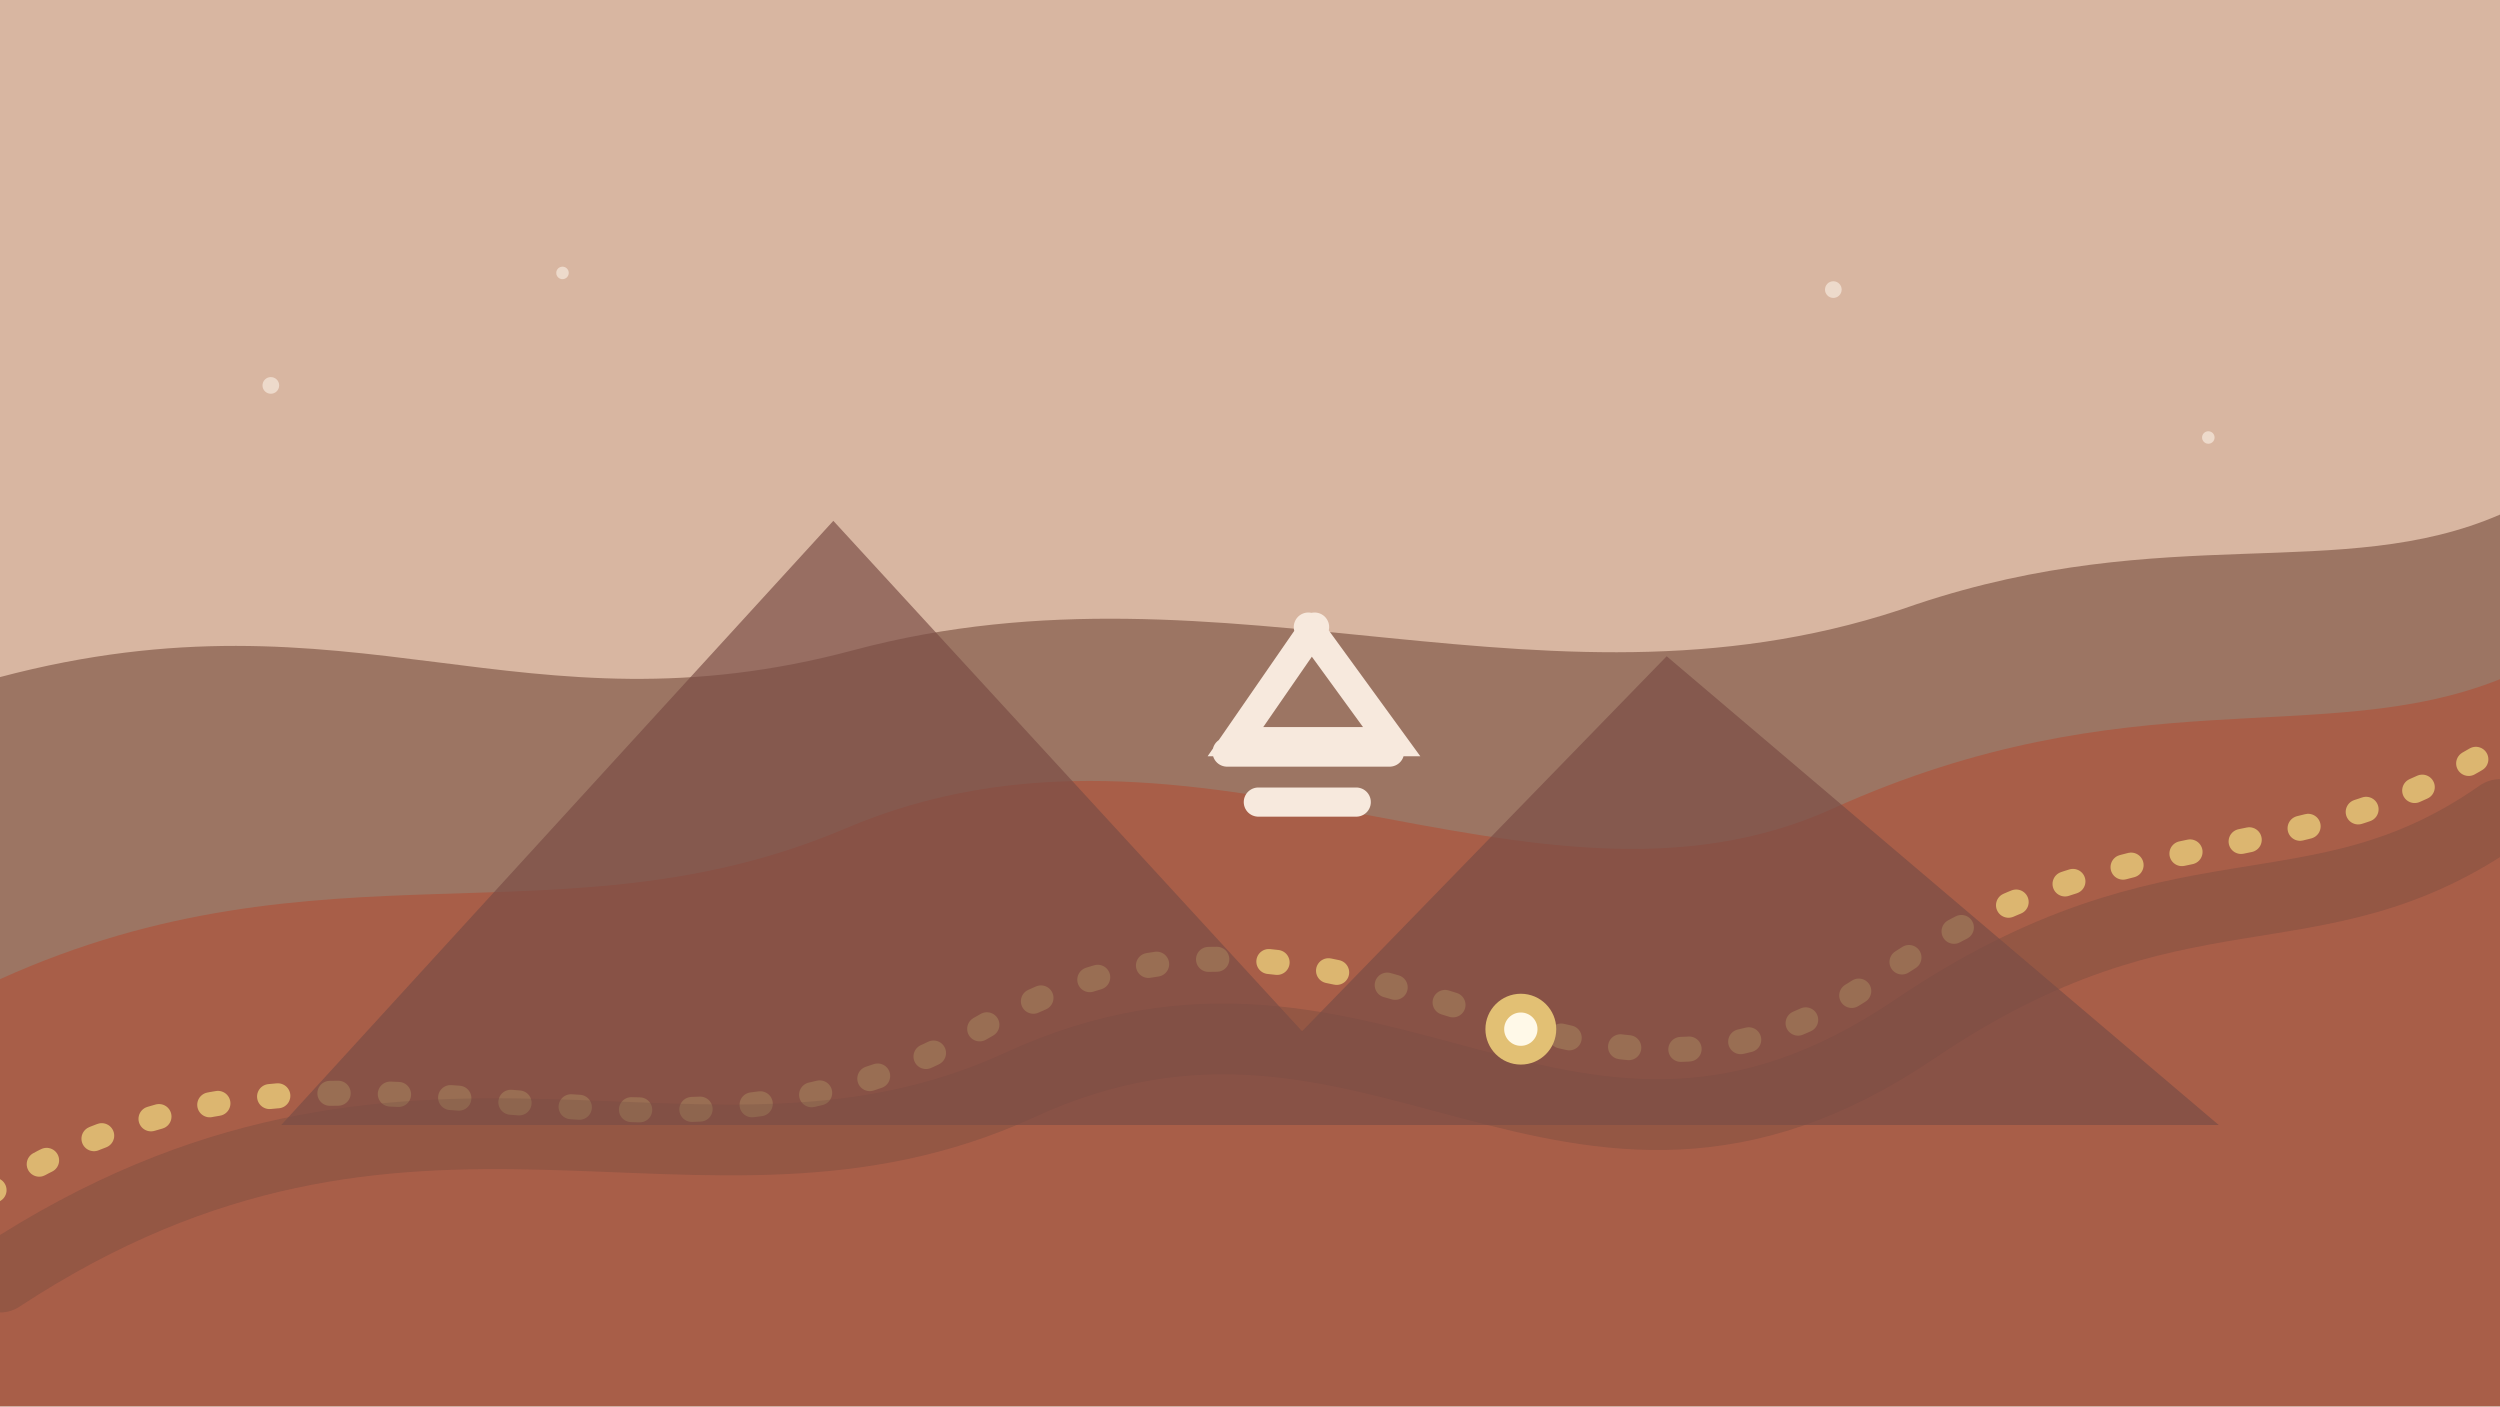
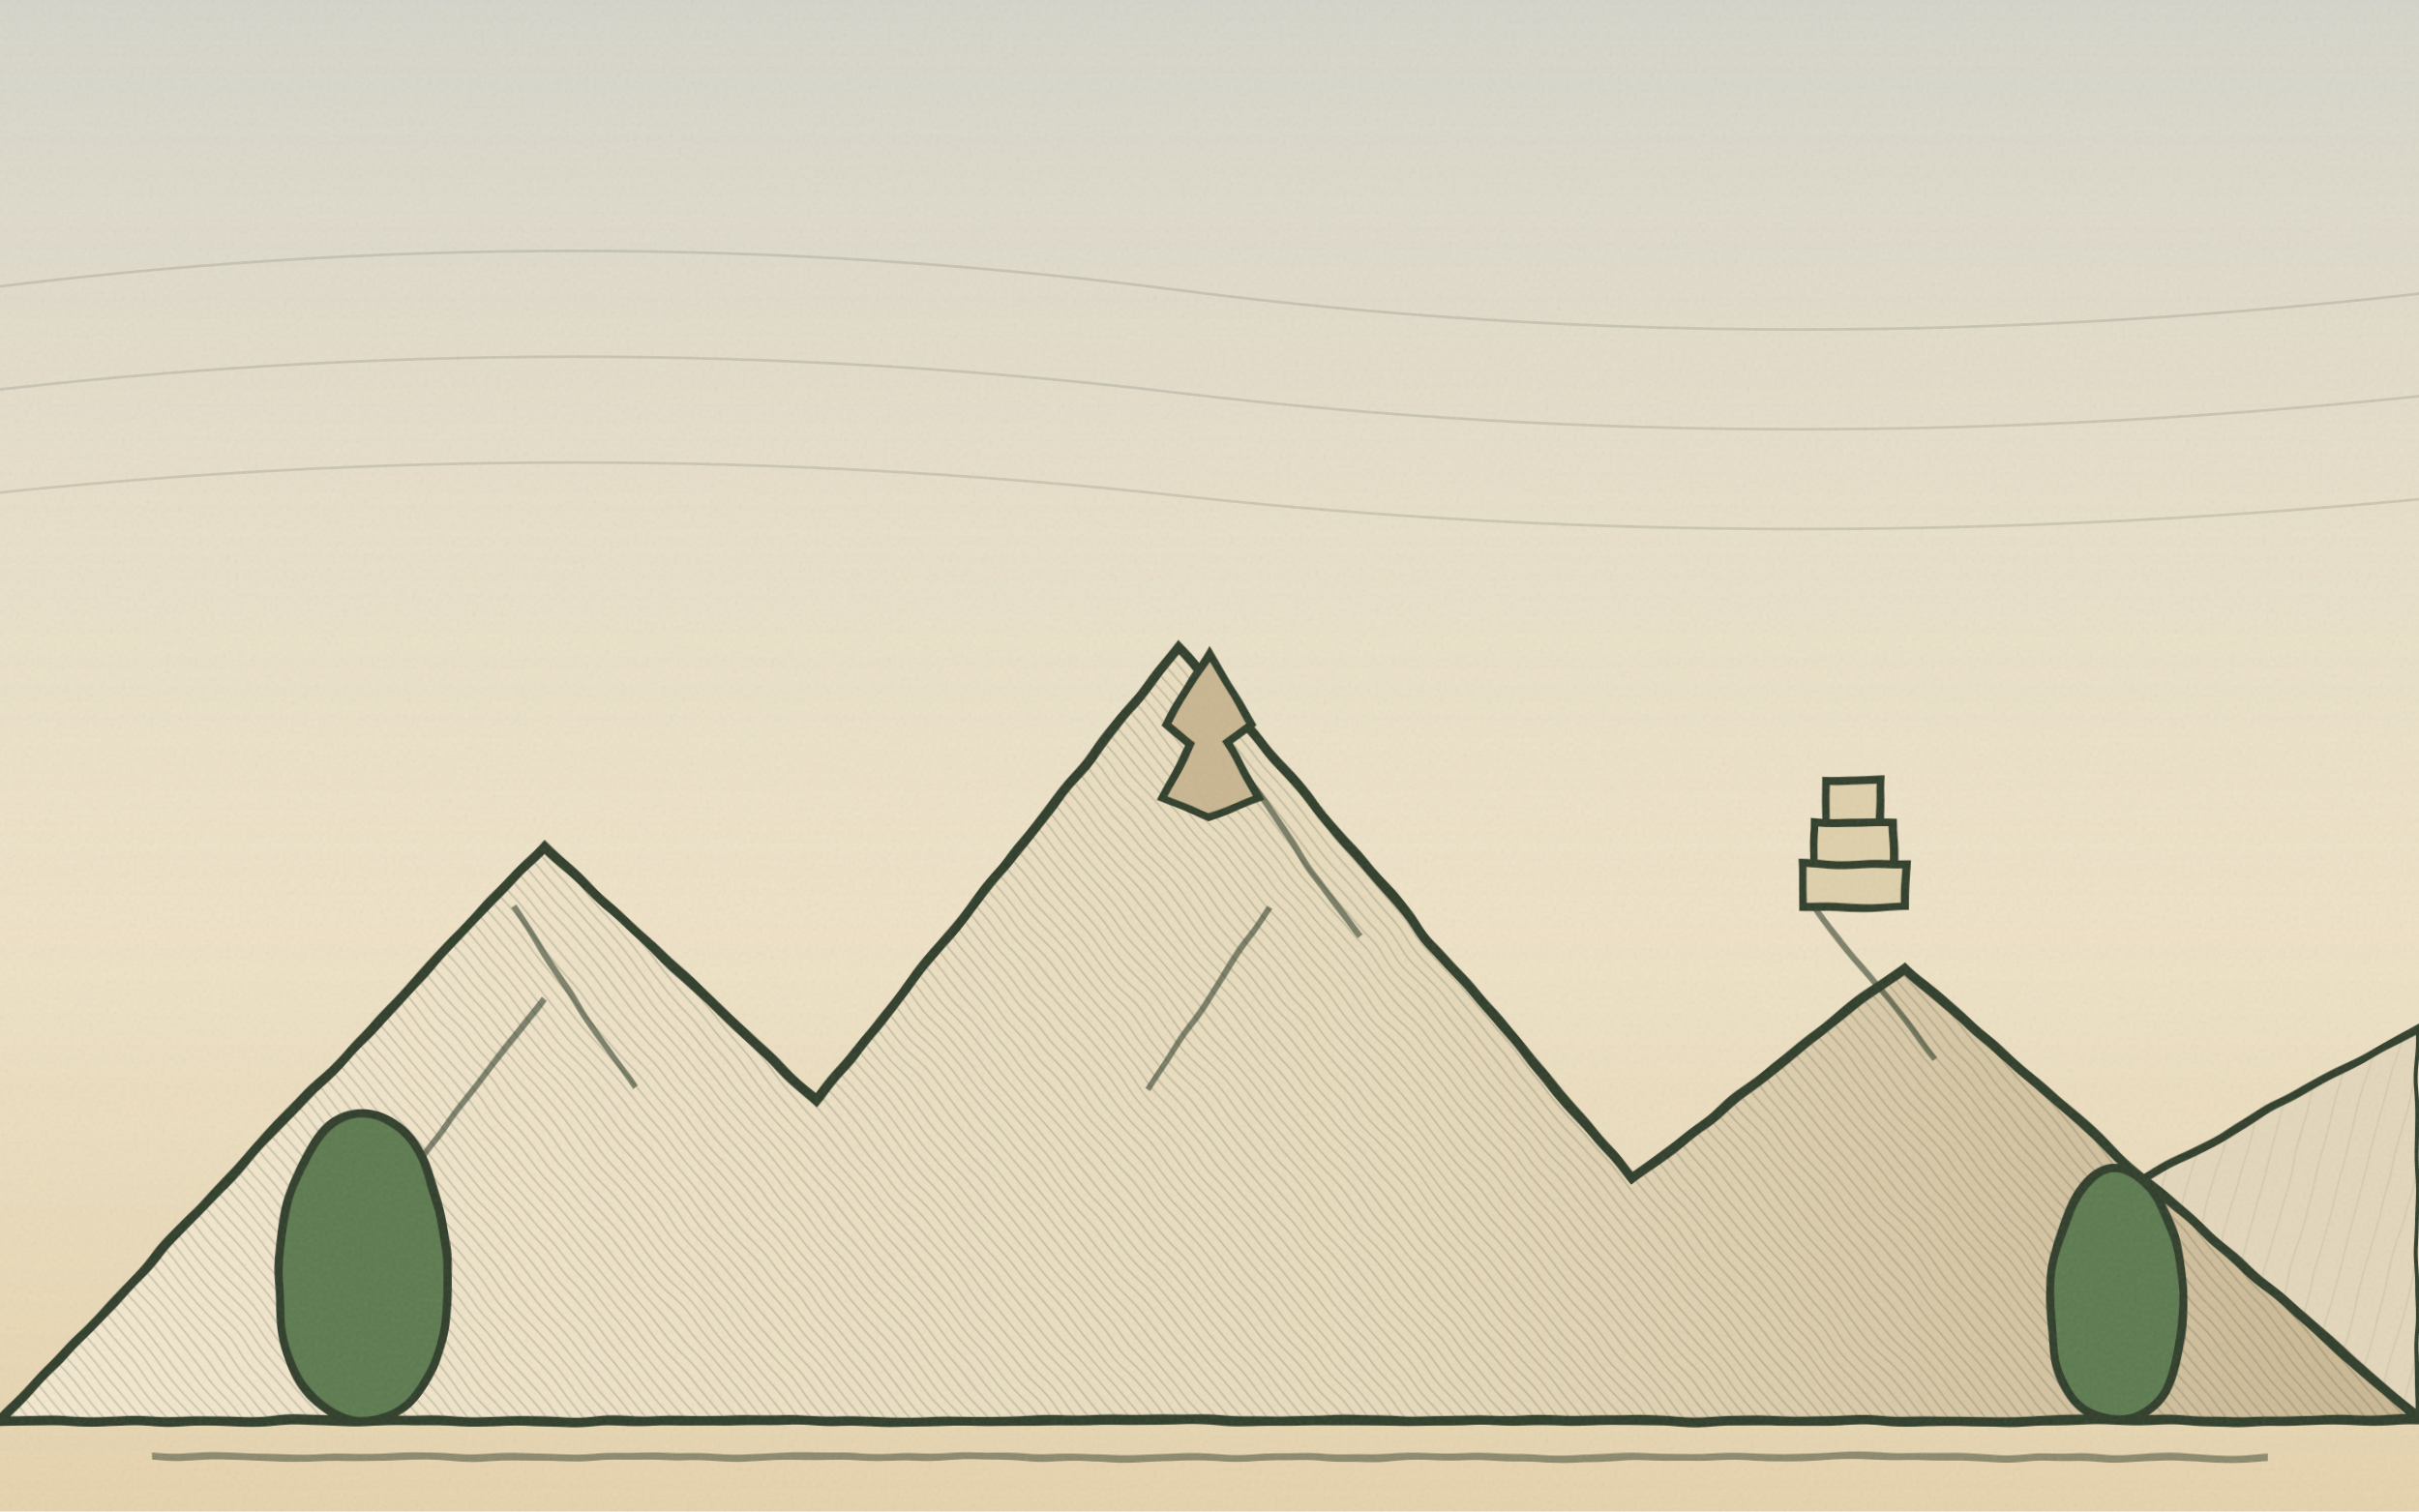
- <svg xmlns="http://www.w3.org/2000/svg" viewBox="0 0 1200 675" role="img">
-   <rect width="1200" height="675" fill="#d8b6a1" />
-   <path d="M0 325 C170 280 250 355 410 312 C590 264 745 352 920 290 C1040 250 1124 280 1200 247 V675 H0Z" fill="#9c7563" />
-   <path d="M0 470 C155 400 270 455 405 398 C575 325 735 454 880 388 C1022 324 1115 360 1200 326 V675 H0Z" fill="#a85e48" />
-   <path d="M-30 590 C155 450 295 595 470 494 C655 387 750 580 905 467 C1030 382 1116 430 1230 335" fill="none" stroke="#e2c074" stroke-width="12" stroke-linecap="round" stroke-dasharray="4 25" opacity=".9" />
-   <path d="M0 613 C198 483 336 591 489 521 C660 442 752 607 919 494 C1046 408 1110 454 1200 391" fill="none" stroke="#553d38" stroke-width="34" stroke-linecap="round" opacity=".24" />
-   <g fill="#f7e9dd" opacity=".7">
-     <circle cx="130" cy="185" r="4" />
-     <circle cx="270" cy="131" r="3" />
-     <circle cx="880" cy="139" r="4" />
-     <circle cx="1060" cy="210" r="3" />
+ <svg xmlns="http://www.w3.org/2000/svg" viewBox="0 0 800 500">
+   <defs>
+     <linearGradient id="pap" x1="0" y1="0" x2="0" y2="1">
+       <stop offset="0%" stop-color="#f7eeda" />
+       <stop offset="60%" stop-color="#f1e5cb" />
+       <stop offset="100%" stop-color="#e7d9ba" />
+     </linearGradient>
+     <linearGradient id="sky" x1="0" y1="0" x2="0" y2="1">
+       <stop offset="0%" stop-color="#93a3ad" stop-opacity=".34" />
+       <stop offset="62%" stop-color="#ddd0ab" stop-opacity=".13" />
+       <stop offset="100%" stop-color="#e2b877" stop-opacity=".20" />
+     </linearGradient>
+     <linearGradient id="ga" x1="0.1" y1="0" x2="0.9" y2="1">
+       <stop offset="0%" stop-color="#b9ab8f" />
+       <stop offset="100%" stop-color="#6f6553" />
+     </linearGradient>
+     <linearGradient id="gb" x1="0" y1="0" x2="1" y2="0">
+       <stop offset="0%" stop-color="#f3e8cf" />
+       <stop offset="58%" stop-color="#e8dbbc" />
+       <stop offset="100%" stop-color="#c9b691" />
+     </linearGradient>
+     <pattern id="hx" width="5" height="5" patternTransform="rotate(38)" patternUnits="userSpaceOnUse">
+       <line x1="0" y1="0" x2="0" y2="5" stroke="#2f3d2a" stroke-width="1" opacity=".40" />
+     </pattern>
+     <pattern id="hx2" width="3.2" height="3.2" patternTransform="rotate(-40)" patternUnits="userSpaceOnUse">
+       <line x1="0" y1="0" x2="0" y2="3.2" stroke="#2f3d2a" stroke-width="1" opacity=".48" />
+     </pattern>
+     <pattern id="hf" width="8" height="8" patternTransform="rotate(15)" patternUnits="userSpaceOnUse">
+       <line x1="0" y1="0" x2="0" y2="8" stroke="#2f3d2a" stroke-width=".8" opacity=".20" />
+     </pattern>
+     <filter id="grain">
+       <feTurbulence type="fractalNoise" baseFrequency="0.75" numOctaves="4" />
+       <feColorMatrix type="saturate" values="0" />
+       <feComponentTransfer>
+         <feFuncA type="linear" slope="0.13" />
+       </feComponentTransfer>
+     </filter>
+     <filter id="rough">
+       <feTurbulence type="fractalNoise" baseFrequency="0.04" numOctaves="2" result="n" />
+       <feDisplacementMap in="SourceGraphic" in2="n" scale="2.4" xChannelSelector="R" yChannelSelector="G" />
+     </filter>
+   </defs>
+   <rect width="800" height="500" fill="url(#pap)" />
+   <rect width="800" height="500" fill="url(#sky)" />
+   <g stroke="#2f3d2a" stroke-width=".9" opacity=".15" fill="none">
+     <path d="M-10 96q200-26 400 0t420 0M-10 130q200-24 400 0t420 0M-10 164q200-22 400 0t422 0" />
  </g>
-   <path d="M135 540 400 250l225 245 175-180 265 225" fill="#794c45" opacity=".68" />
-   <path d="M628 301l40 55h-75l38-55m-42 60 78 0m-63 24 47 0" fill="none" stroke="#f7e9dd" stroke-width="14" stroke-linecap="round" />
-   <circle cx="730" cy="494" r="17" fill="#e2c074" />
-   <circle cx="730" cy="494" r="8" fill="#fff9e8" />
+   <g filter="url(#rough)">
+     <path d="M0 470l150-150 120 110 150-160 160 190 220-120v130z" fill="#e3d7bb" stroke="#2f3d2a" stroke-width="2.6" />
+     <path d="M0 470l150-150 120 110 150-160 160 190 220-120v130z" fill="url(#hf)" stroke="none" opacity=".5" />
+     <path d="M0 470l180-190 90 84 120-150 150 176 90-70 170 150z" fill="url(#gb)" stroke="#2f3d2a" stroke-width="3.2" />
+     <path d="M0 470l180-190 90 84 120-150 150 176 90-70 170 150z" fill="url(#hx2)" stroke="none" opacity=".45" />
+     <g stroke="#2f3d2a" stroke-width="2" fill="none" opacity=".6">
+       <path d="M170 300l40 60M180 330l-46 60M400 240l50 70M420 300l-40 60M600 300l40 50" />
+     </g>
+     <g>
+       <path d="M386 240l14-24 14 24-8 6 10 18-16 6-16-6 10-18z" fill="#c9b691" stroke="#2f3d2a" stroke-width="2.6" />
+     </g>
+     <g>
+       <path d="M596 300h34v-14h-34zM600 286h26v-14h-26zM604 272h18v-14h-18z" fill="#dfd0ab" stroke="#2f3d2a" stroke-width="2.6" />
+     </g>
+     <g>
+       <path d="M120 470c-20 0-28-22-28-46 0-30 12-56 28-56s28 26 28 56c0 24-8 46-28 46z" fill="#5c7a4f" stroke="#2f3d2a" stroke-width="2.8" />
+       <path d="M700 470c-16 0-22-18-22-38 0-24 10-46 22-46s22 22 22 46c0 20-6 38-22 38z" fill="#5c7a4f" stroke="#2f3d2a" stroke-width="2.8" />
+     </g>
+     <path d="M50 482h700" stroke="#2f3d2a" stroke-width="2.4" opacity=".5" />
+   </g>
+   <rect width="800" height="500" filter="url(#grain)" opacity=".75" />
</svg>
